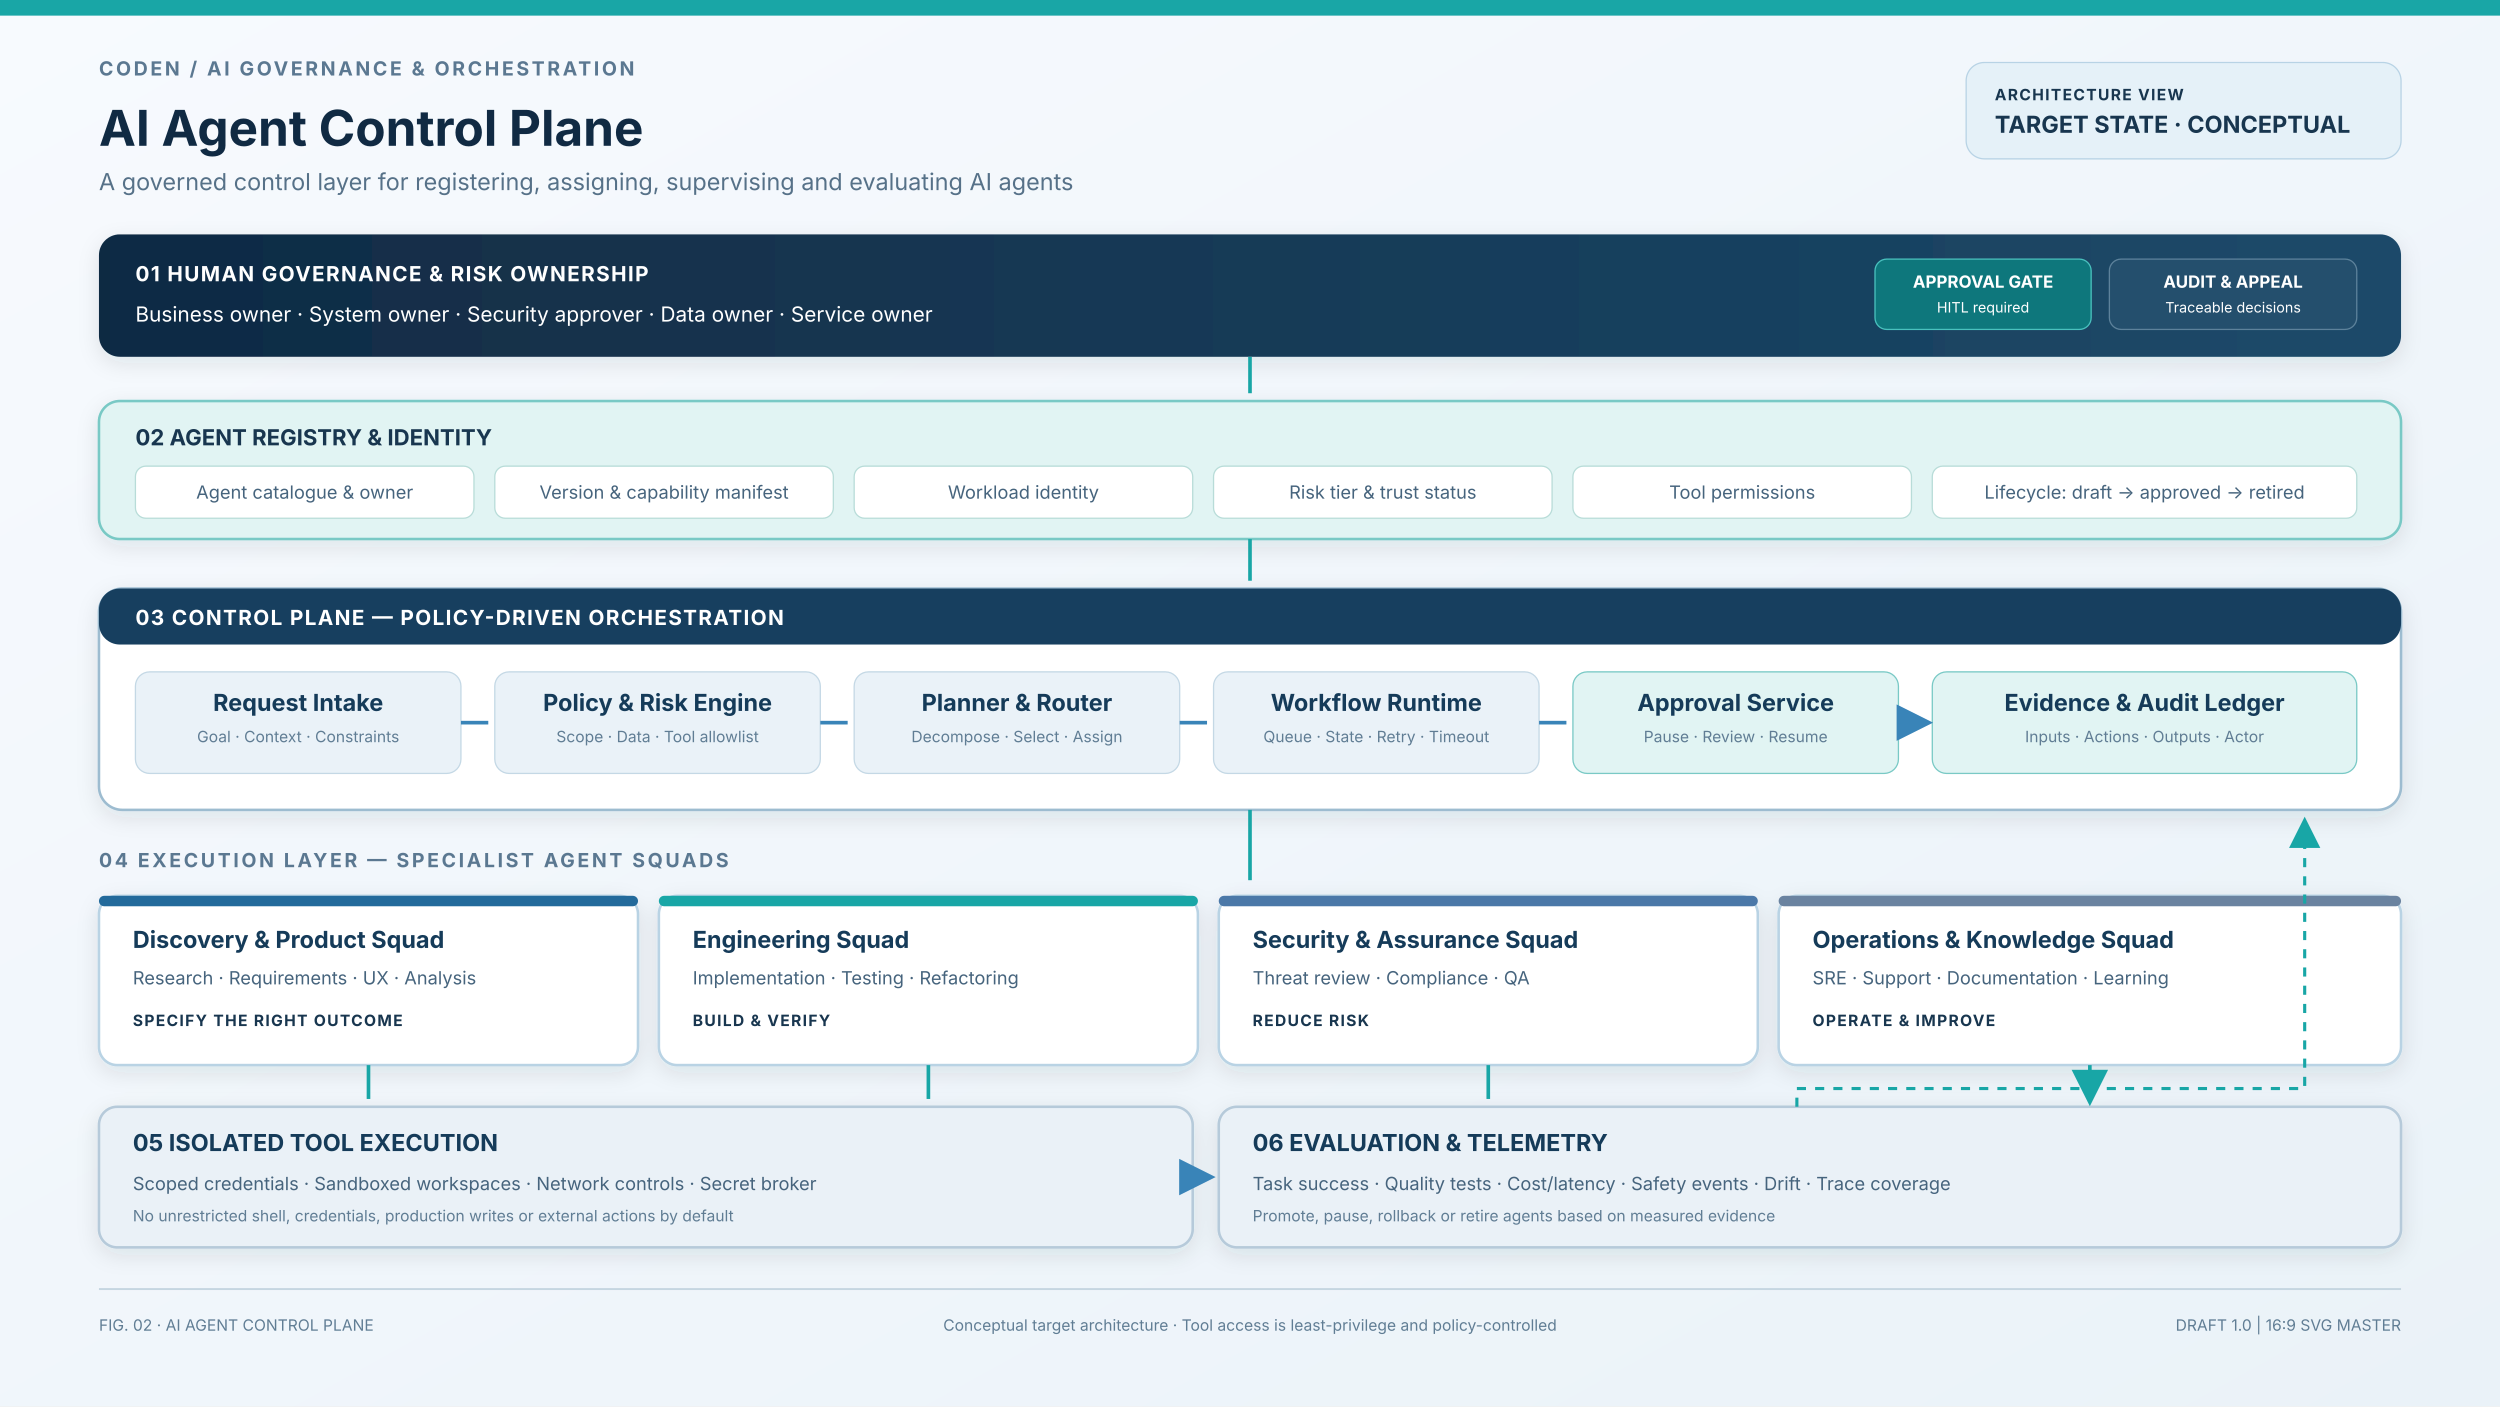
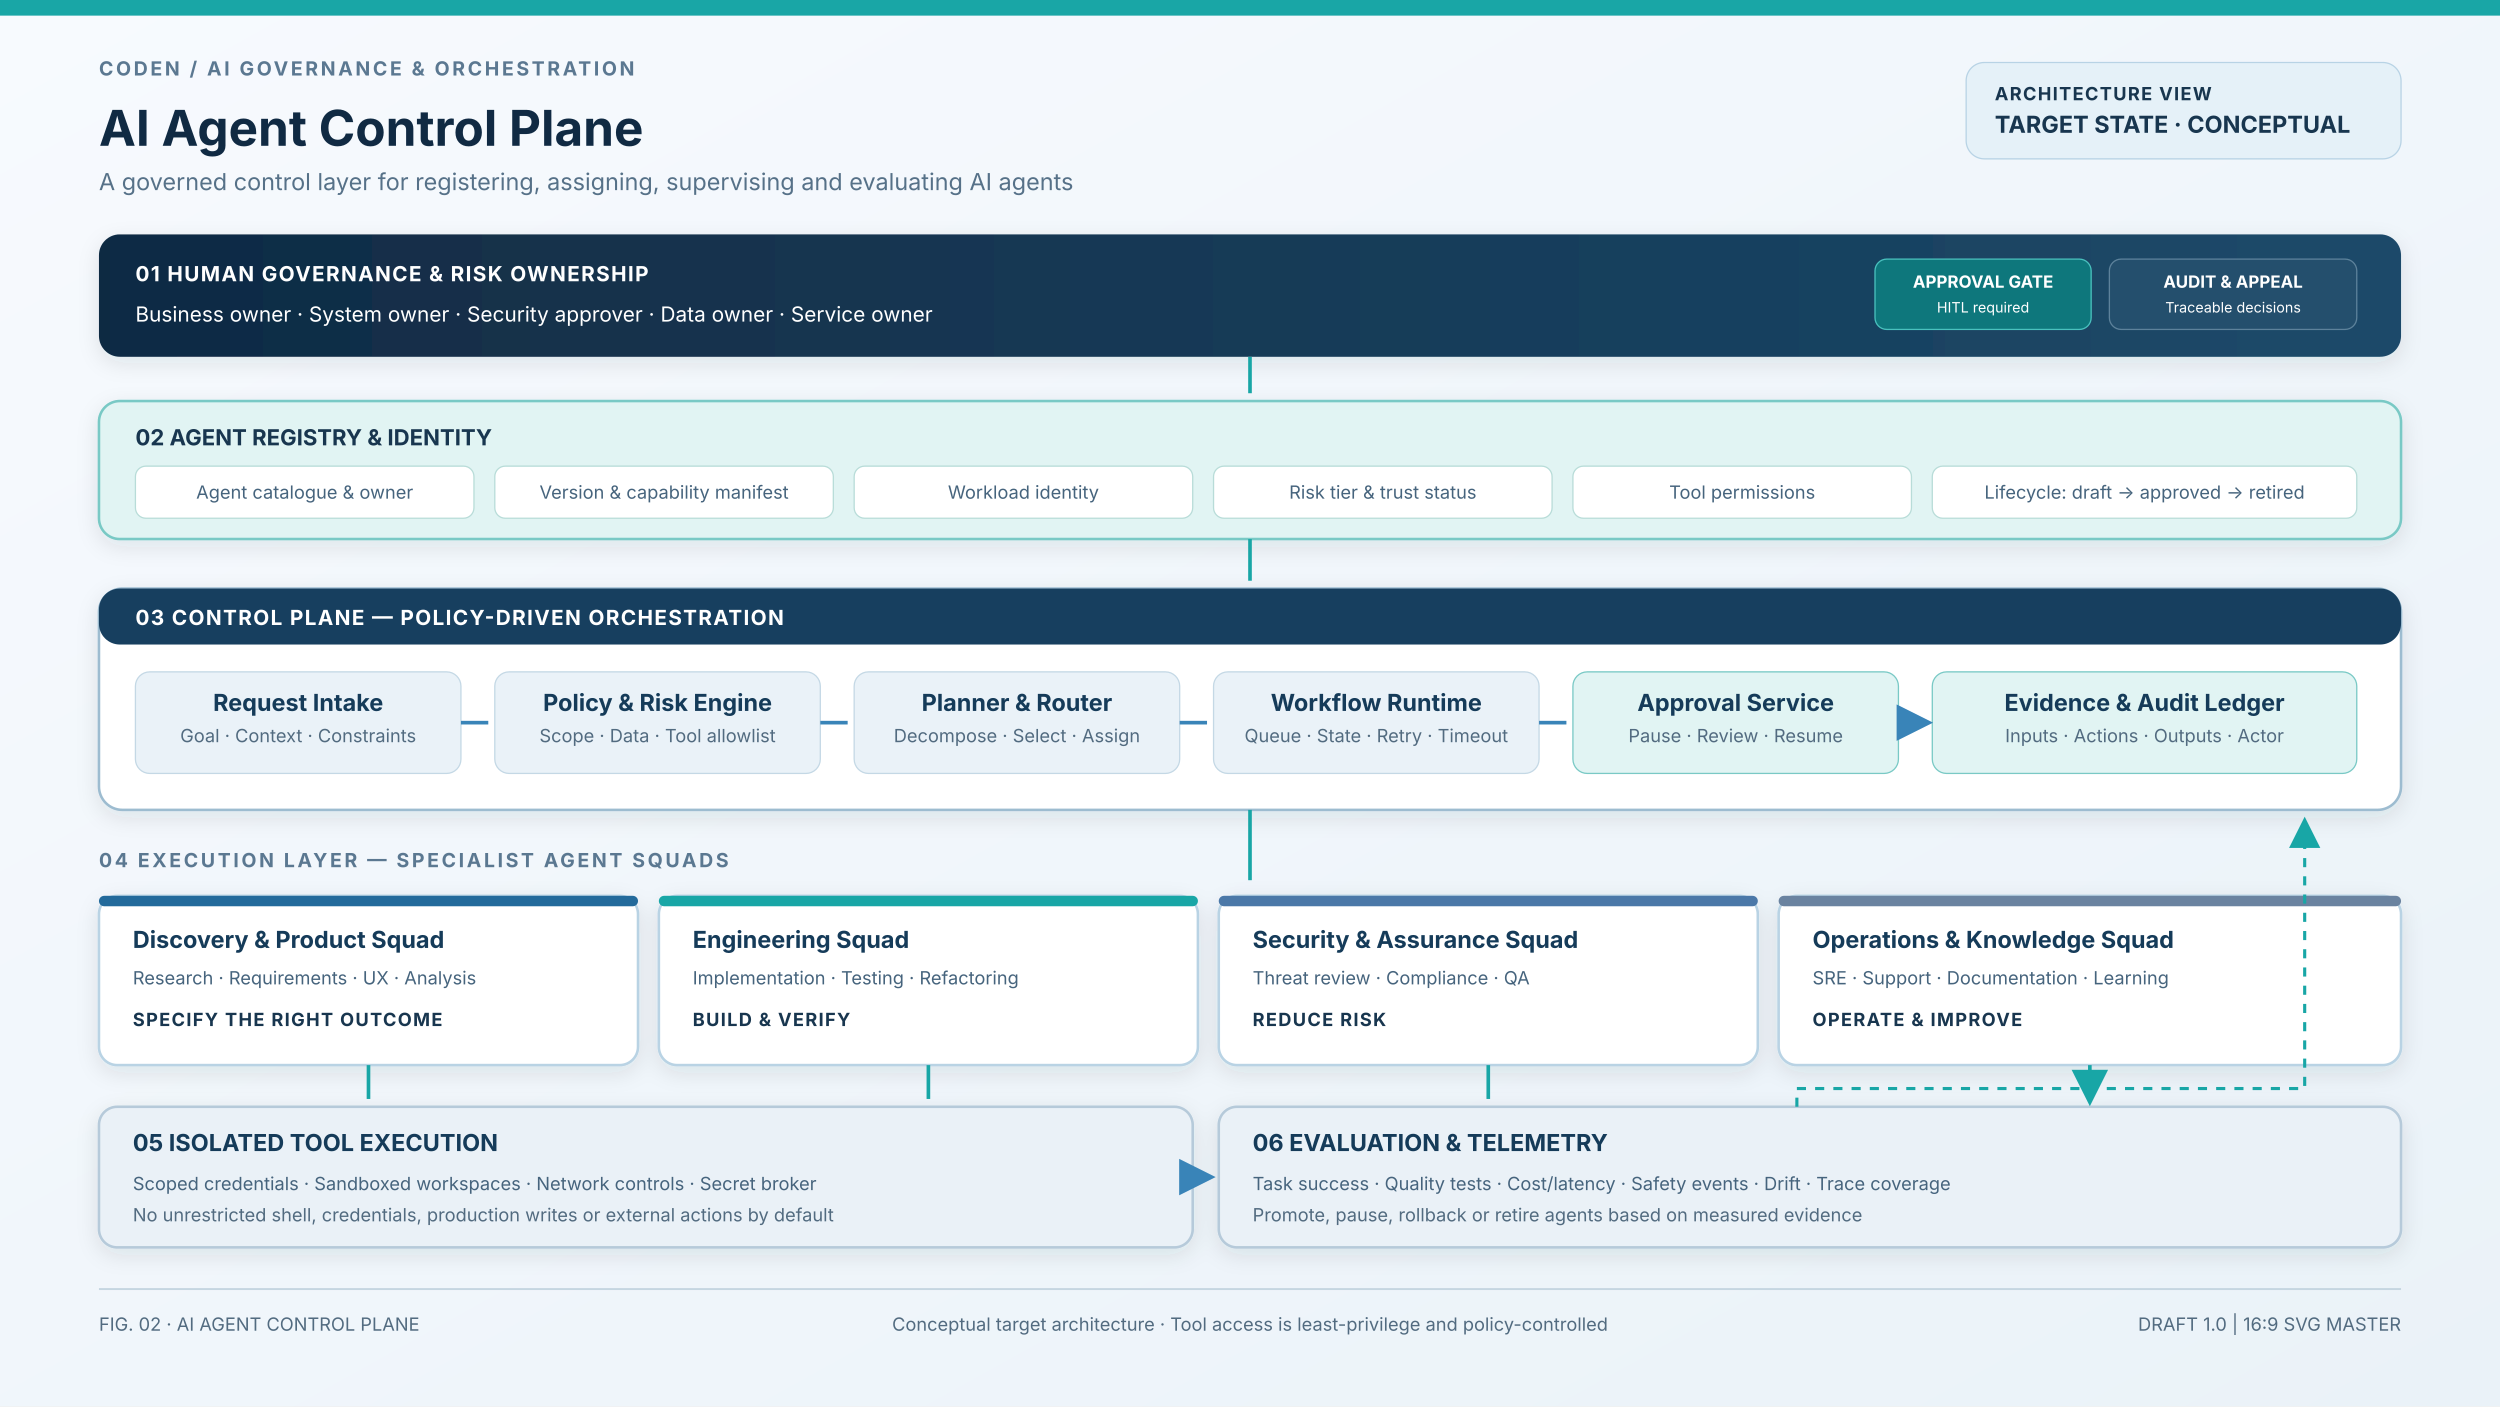
<svg xmlns="http://www.w3.org/2000/svg" width="1920" height="1080" viewBox="0 0 1920 1080" role="img" aria-labelledby="title desc">
  <defs>
    <linearGradient id="bg" x1="0" y1="0" x2="1" y2="1">
      <stop stop-color="#F7FAFE" />
      <stop offset="1" stop-color="#EAF2F8" />
    </linearGradient>
    <linearGradient id="navy" x1="0" y1="0" x2="1" y2="0">
      <stop stop-color="#102A43" />
      <stop offset="1" stop-color="#1C4A6A" />
    </linearGradient>
    <filter id="shadow" x="-20%" y="-20%" width="140%" height="150%">
      <feDropShadow dx="0" dy="5" stdDeviation="8" flood-color="#102A43" flood-opacity=".10" />
    </filter>
    <marker id="a" markerWidth="10" markerHeight="10" refX="8" refY="5" orient="auto">
      <path d="M0 0L10 5L0 10Z" fill="#3984B8" />
    </marker>
    <marker id="t" markerWidth="10" markerHeight="10" refX="8" refY="5" orient="auto">
      <path d="M0 0L10 5L0 10Z" fill="#18A6A6" />
    </marker>
    <style>
-  text{font-family:Inter,Arial,sans-serif;fill:#18364F}.eyebrow{font-size:15px;font-weight:700;letter-spacing:2px;fill:#5B7891}.h1{font-size:38px;font-weight:750;fill:#102A43}.sub{font-size:18px;fill:#567188}.section{font-size:16px;font-weight:750;letter-spacing:1px;fill:#fff}.ct{font-size:18px;font-weight:750;fill:#153B59}.body{font-size:14px;fill:#46647D}.small{font-size:12px;fill:#607D94}.tag{font-size:12px;font-weight:750;letter-spacing:1px}.white{fill:#fff}.flow{fill:none;stroke:#3984B8;stroke-width:2.8;marker-end:url(#a)}.flowt{fill:none;stroke:#18A6A6;stroke-width:2.8;marker-end:url(#t)}
+  text{-webkit-font-smoothing:antialiased;text-rendering:geometricPrecision}
+ 
+  text{font-family:Inter,Arial,sans-serif;fill:#18364F}.eyebrow{font-size:15px;font-weight:700;letter-spacing:2px;fill:#5B7891}.h1{font-size:38px;font-weight:750;fill:#102A43}.sub{font-size:18px;fill:#567188}.section{font-size:16px;font-weight:750;letter-spacing:1px;fill:#fff}.ct{font-size:18px;font-weight:750;fill:#153B59}.body{font-size:14px;fill:#46647D}.small{font-size:14px;fill:#526B80}.tag{font-size:14px;font-weight:750;letter-spacing:1px}.white{fill:#fff}.flow{fill:none;stroke:#3984B8;stroke-width:2.8;marker-end:url(#a)}.flowt{fill:none;stroke:#18A6A6;stroke-width:2.8;marker-end:url(#t)}
 </style>
  </defs>
  <rect width="1920" height="1080" fill="url(#bg)" />
  <rect width="1920" height="12" fill="#19A6A6" />
  <text x="76" y="58" class="eyebrow">CODEN  /  AI GOVERNANCE &amp; ORCHESTRATION</text>
  <text x="76" y="112" class="h1">AI Agent Control Plane</text>
  <text x="76" y="146" class="sub">A governed control layer for registering, assigning, supervising and evaluating AI agents</text>
  <g transform="translate(1510 48)">
    <rect width="334" height="74" rx="14" fill="#E5F1F8" stroke="#B8D3E5" />
    <text x="22" y="29" class="tag" fill="#176A91">ARCHITECTURE VIEW</text>
    <text x="22" y="54" font-size="18" font-weight="750">TARGET STATE · CONCEPTUAL</text>
  </g>
  <g filter="url(#shadow)">
    <rect x="76" y="180" width="1768" height="94" rx="16" fill="url(#navy)" />
  </g>
  <text x="104" y="216" class="section">01  HUMAN GOVERNANCE &amp; RISK OWNERSHIP</text>
  <text x="104" y="247" class="white" font-size="16">Business owner · System owner · Security approver · Data owner · Service owner</text>
  <g transform="translate(1440 199)">
    <rect width="166" height="54" rx="9" fill="#0E777C" stroke="#49C1BE" />
    <text x="83" y="22" text-anchor="middle" class="white" font-size="13" font-weight="700">APPROVAL GATE</text>
    <text x="83" y="41" text-anchor="middle" class="white" font-size="11">HITL required</text>
  </g>
  <g transform="translate(1620 199)">
    <rect width="190" height="54" rx="9" fill="#244F6D" stroke="#5D829B" />
    <text x="95" y="22" text-anchor="middle" class="white" font-size="13" font-weight="700">AUDIT &amp; APPEAL</text>
    <text x="95" y="41" text-anchor="middle" class="white" font-size="11">Traceable decisions</text>
  </g>
  <g filter="url(#shadow)">
    <rect x="76" y="308" width="1768" height="106" rx="16" fill="#E1F4F3" stroke="#79C9C5" stroke-width="2" />
  </g>
  <text x="104" y="342" font-size="17" font-weight="750" fill="#087C80">02  AGENT REGISTRY &amp; IDENTITY</text>
  <g>
    <rect x="104" y="358" width="260" height="40" rx="8" fill="#fff" stroke="#B8DCD8" />
    <text x="234" y="383" text-anchor="middle" class="body">Agent catalogue &amp; owner</text>
    <rect x="380" y="358" width="260" height="40" rx="8" fill="#fff" stroke="#B8DCD8" />
    <text x="510" y="383" text-anchor="middle" class="body">Version &amp; capability manifest</text>
    <rect x="656" y="358" width="260" height="40" rx="8" fill="#fff" stroke="#B8DCD8" />
    <text x="786" y="383" text-anchor="middle" class="body">Workload identity</text>
    <rect x="932" y="358" width="260" height="40" rx="8" fill="#fff" stroke="#B8DCD8" />
    <text x="1062" y="383" text-anchor="middle" class="body">Risk tier &amp; trust status</text>
    <rect x="1208" y="358" width="260" height="40" rx="8" fill="#fff" stroke="#B8DCD8" />
    <text x="1338" y="383" text-anchor="middle" class="body">Tool permissions</text>
    <rect x="1484" y="358" width="326" height="40" rx="8" fill="#fff" stroke="#B8DCD8" />
    <text x="1647" y="383" text-anchor="middle" class="body">Lifecycle: draft → approved → retired</text>
  </g>
  <g filter="url(#shadow)">
    <rect x="76" y="452" width="1768" height="170" rx="18" fill="#fff" stroke="#9DBCD0" stroke-width="2" />
  </g>
  <rect x="76" y="452" width="1768" height="43" rx="16" fill="#173F5F" />
  <text x="104" y="480" class="section">03  CONTROL PLANE — POLICY-DRIVEN ORCHESTRATION</text>
  <g>
    <rect x="104" y="516" width="250" height="78" rx="11" fill="#EAF2F8" stroke="#C4D8E5" />
    <text x="229" y="546" text-anchor="middle" class="ct">Request Intake</text>
    <text x="229" y="570" text-anchor="middle" class="small">Goal · Context · Constraints</text>
    <rect x="380" y="516" width="250" height="78" rx="11" fill="#EAF2F8" stroke="#C4D8E5" />
    <text x="505" y="546" text-anchor="middle" class="ct">Policy &amp; Risk Engine</text>
    <text x="505" y="570" text-anchor="middle" class="small">Scope · Data · Tool allowlist</text>
    <rect x="656" y="516" width="250" height="78" rx="11" fill="#EAF2F8" stroke="#C4D8E5" />
    <text x="781" y="546" text-anchor="middle" class="ct">Planner &amp; Router</text>
    <text x="781" y="570" text-anchor="middle" class="small">Decompose · Select · Assign</text>
    <rect x="932" y="516" width="250" height="78" rx="11" fill="#EAF2F8" stroke="#C4D8E5" />
    <text x="1057" y="546" text-anchor="middle" class="ct">Workflow Runtime</text>
    <text x="1057" y="570" text-anchor="middle" class="small">Queue · State · Retry · Timeout</text>
    <rect x="1208" y="516" width="250" height="78" rx="11" fill="#E1F4F3" stroke="#79C9C5" />
    <text x="1333" y="546" text-anchor="middle" class="ct">Approval Service</text>
    <text x="1333" y="570" text-anchor="middle" class="small">Pause · Review · Resume</text>
    <rect x="1484" y="516" width="326" height="78" rx="11" fill="#E1F4F3" stroke="#79C9C5" />
    <text x="1647" y="546" text-anchor="middle" class="ct">Evidence &amp; Audit Ledger</text>
    <text x="1647" y="570" text-anchor="middle" class="small">Inputs · Actions · Outputs · Actor</text>
  </g>
  <path d="M354 555H375 M630 555H651 M906 555H927 M1182 555H1203 M1458 555H1479" class="flow" />
  <text x="76" y="666" class="eyebrow">04  EXECUTION LAYER — SPECIALIST AGENT SQUADS</text>
  <g filter="url(#shadow)">
    <rect x="76" y="688" width="414" height="130" rx="14" fill="#fff" stroke="#B9D3E4" stroke-width="2" />
    <rect x="506" y="688" width="414" height="130" rx="14" fill="#fff" stroke="#B9D3E4" stroke-width="2" />
    <rect x="936" y="688" width="414" height="130" rx="14" fill="#fff" stroke="#B9D3E4" stroke-width="2" />
    <rect x="1366" y="688" width="478" height="130" rx="14" fill="#fff" stroke="#B9D3E4" stroke-width="2" />
  </g>
  <g>
    <rect x="76" y="688" width="414" height="8" rx="4" fill="#236A9B" />
    <text x="102" y="728" class="ct">Discovery &amp; Product Squad</text>
    <text x="102" y="756" class="body">Research · Requirements · UX · Analysis</text>
    <text x="102" y="788" class="tag" fill="#236A9B">SPECIFY THE RIGHT OUTCOME</text>
    <rect x="506" y="688" width="414" height="8" rx="4" fill="#18A6A6" />
    <text x="532" y="728" class="ct">Engineering Squad</text>
    <text x="532" y="756" class="body">Implementation · Testing · Refactoring</text>
    <text x="532" y="788" class="tag" fill="#087C80">BUILD &amp; VERIFY</text>
    <rect x="936" y="688" width="414" height="8" rx="4" fill="#4B78A8" />
    <text x="962" y="728" class="ct">Security &amp; Assurance Squad</text>
    <text x="962" y="756" class="body">Threat review · Compliance · QA</text>
    <text x="962" y="788" class="tag" fill="#315E8A">REDUCE RISK</text>
    <rect x="1366" y="688" width="478" height="8" rx="4" fill="#6A83A0" />
    <text x="1392" y="728" class="ct">Operations &amp; Knowledge Squad</text>
    <text x="1392" y="756" class="body">SRE · Support · Documentation · Learning</text>
    <text x="1392" y="788" class="tag" fill="#496681">OPERATE &amp; IMPROVE</text>
  </g>
  <g filter="url(#shadow)">
    <rect x="76" y="850" width="840" height="108" rx="14" fill="#EAF1F7" stroke="#B6CADA" stroke-width="2" />
    <rect x="936" y="850" width="908" height="108" rx="14" fill="#EAF1F7" stroke="#B6CADA" stroke-width="2" />
  </g>
  <text x="102" y="884" class="ct">05  ISOLATED TOOL EXECUTION</text>
  <text x="102" y="914" class="body">Scoped credentials · Sandboxed workspaces · Network controls · Secret broker</text>
  <text x="102" y="938" class="small">No unrestricted shell, credentials, production writes or external actions by default</text>
  <text x="962" y="884" class="ct">06  EVALUATION &amp; TELEMETRY</text>
  <text x="962" y="914" class="body">Task success · Quality tests · Cost/latency · Safety events · Drift · Trace coverage</text>
  <text x="962" y="938" class="small">Promote, pause, rollback or retire agents based on measured evidence</text>
  <path d="M960 274V302 M960 414V446 M960 622V676 M283 818V844 M713 818V844 M1143 818V844 M1605 818V844" class="flowt" />
  <path d="M916 904H928" class="flow" />
  <path d="M1380 850V836H1770V632" fill="none" stroke="#18A6A6" stroke-width="2.4" stroke-dasharray="7 7" marker-end="url(#t)" />
  <line x1="76" y1="990" x2="1844" y2="990" stroke="#C5D6E1" stroke-width="1.5" />
  <text x="76" y="1022" class="small">FIG. 02  ·  AI AGENT CONTROL PLANE</text>
  <text x="960" y="1022" text-anchor="middle" class="small">Conceptual target architecture · Tool access is least-privilege and policy-controlled</text>
  <text x="1844" y="1022" text-anchor="end" class="small">DRAFT 1.0  |  16:9 SVG MASTER</text>
</svg>
